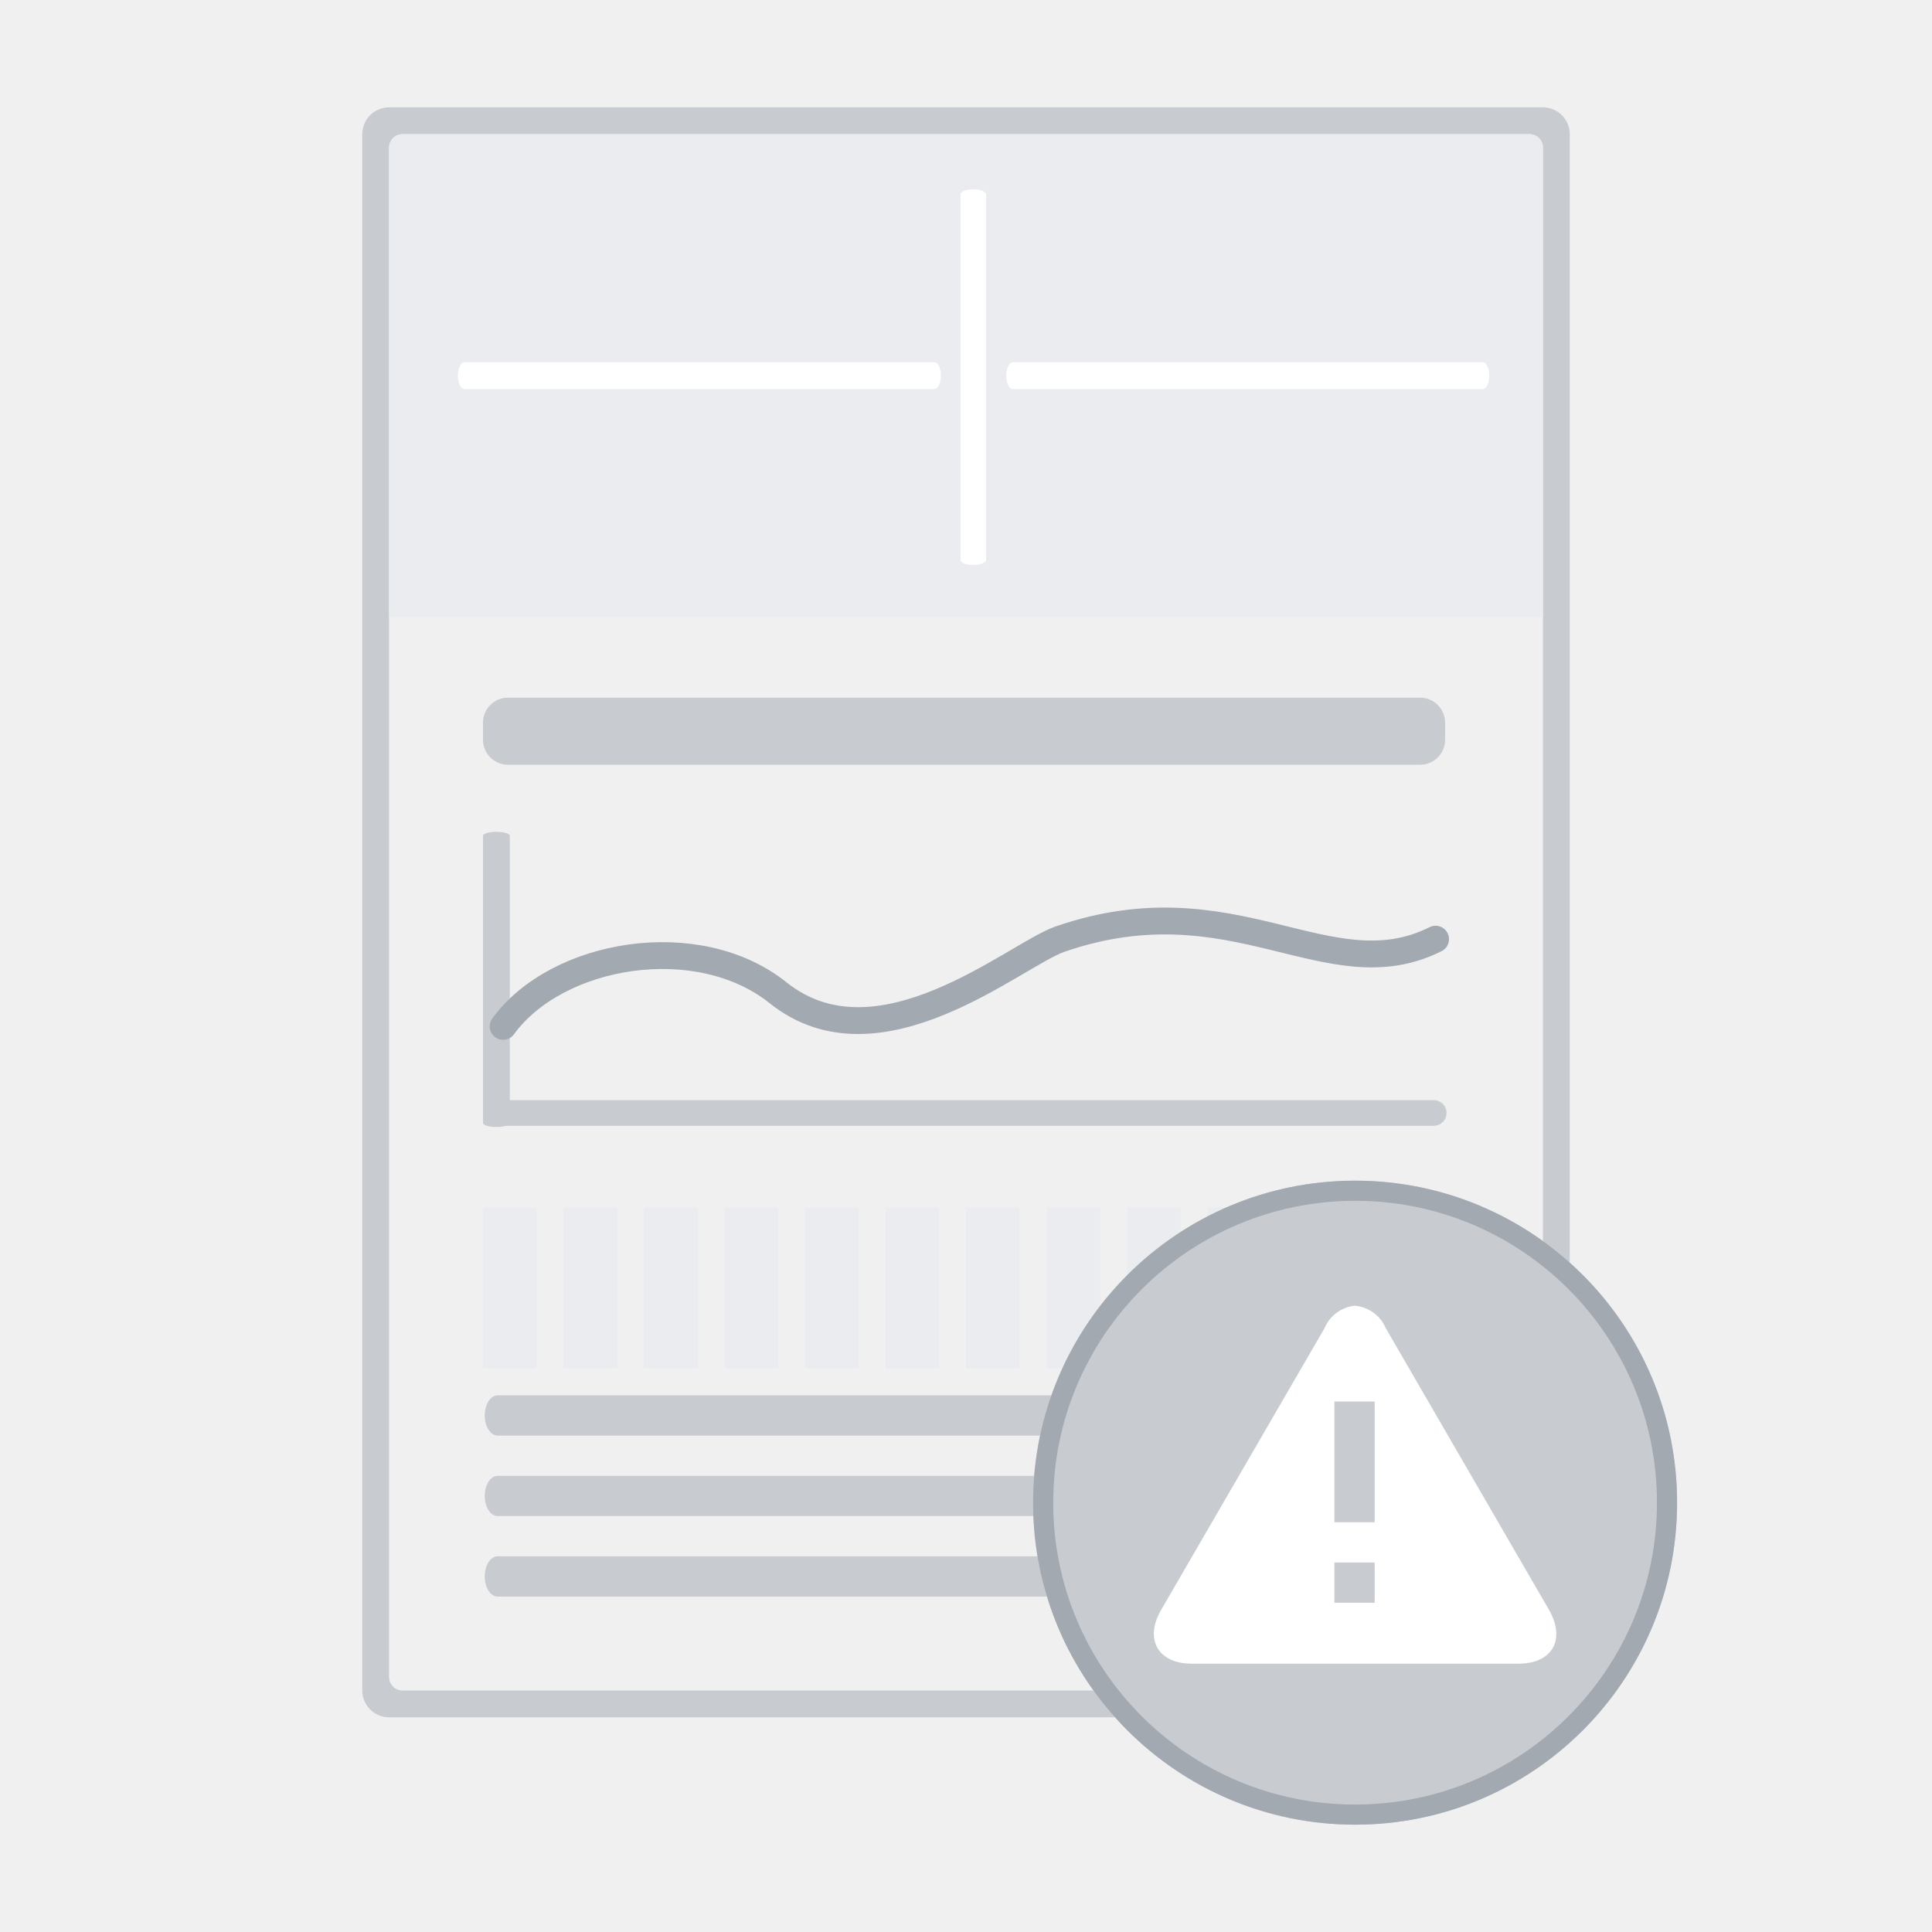
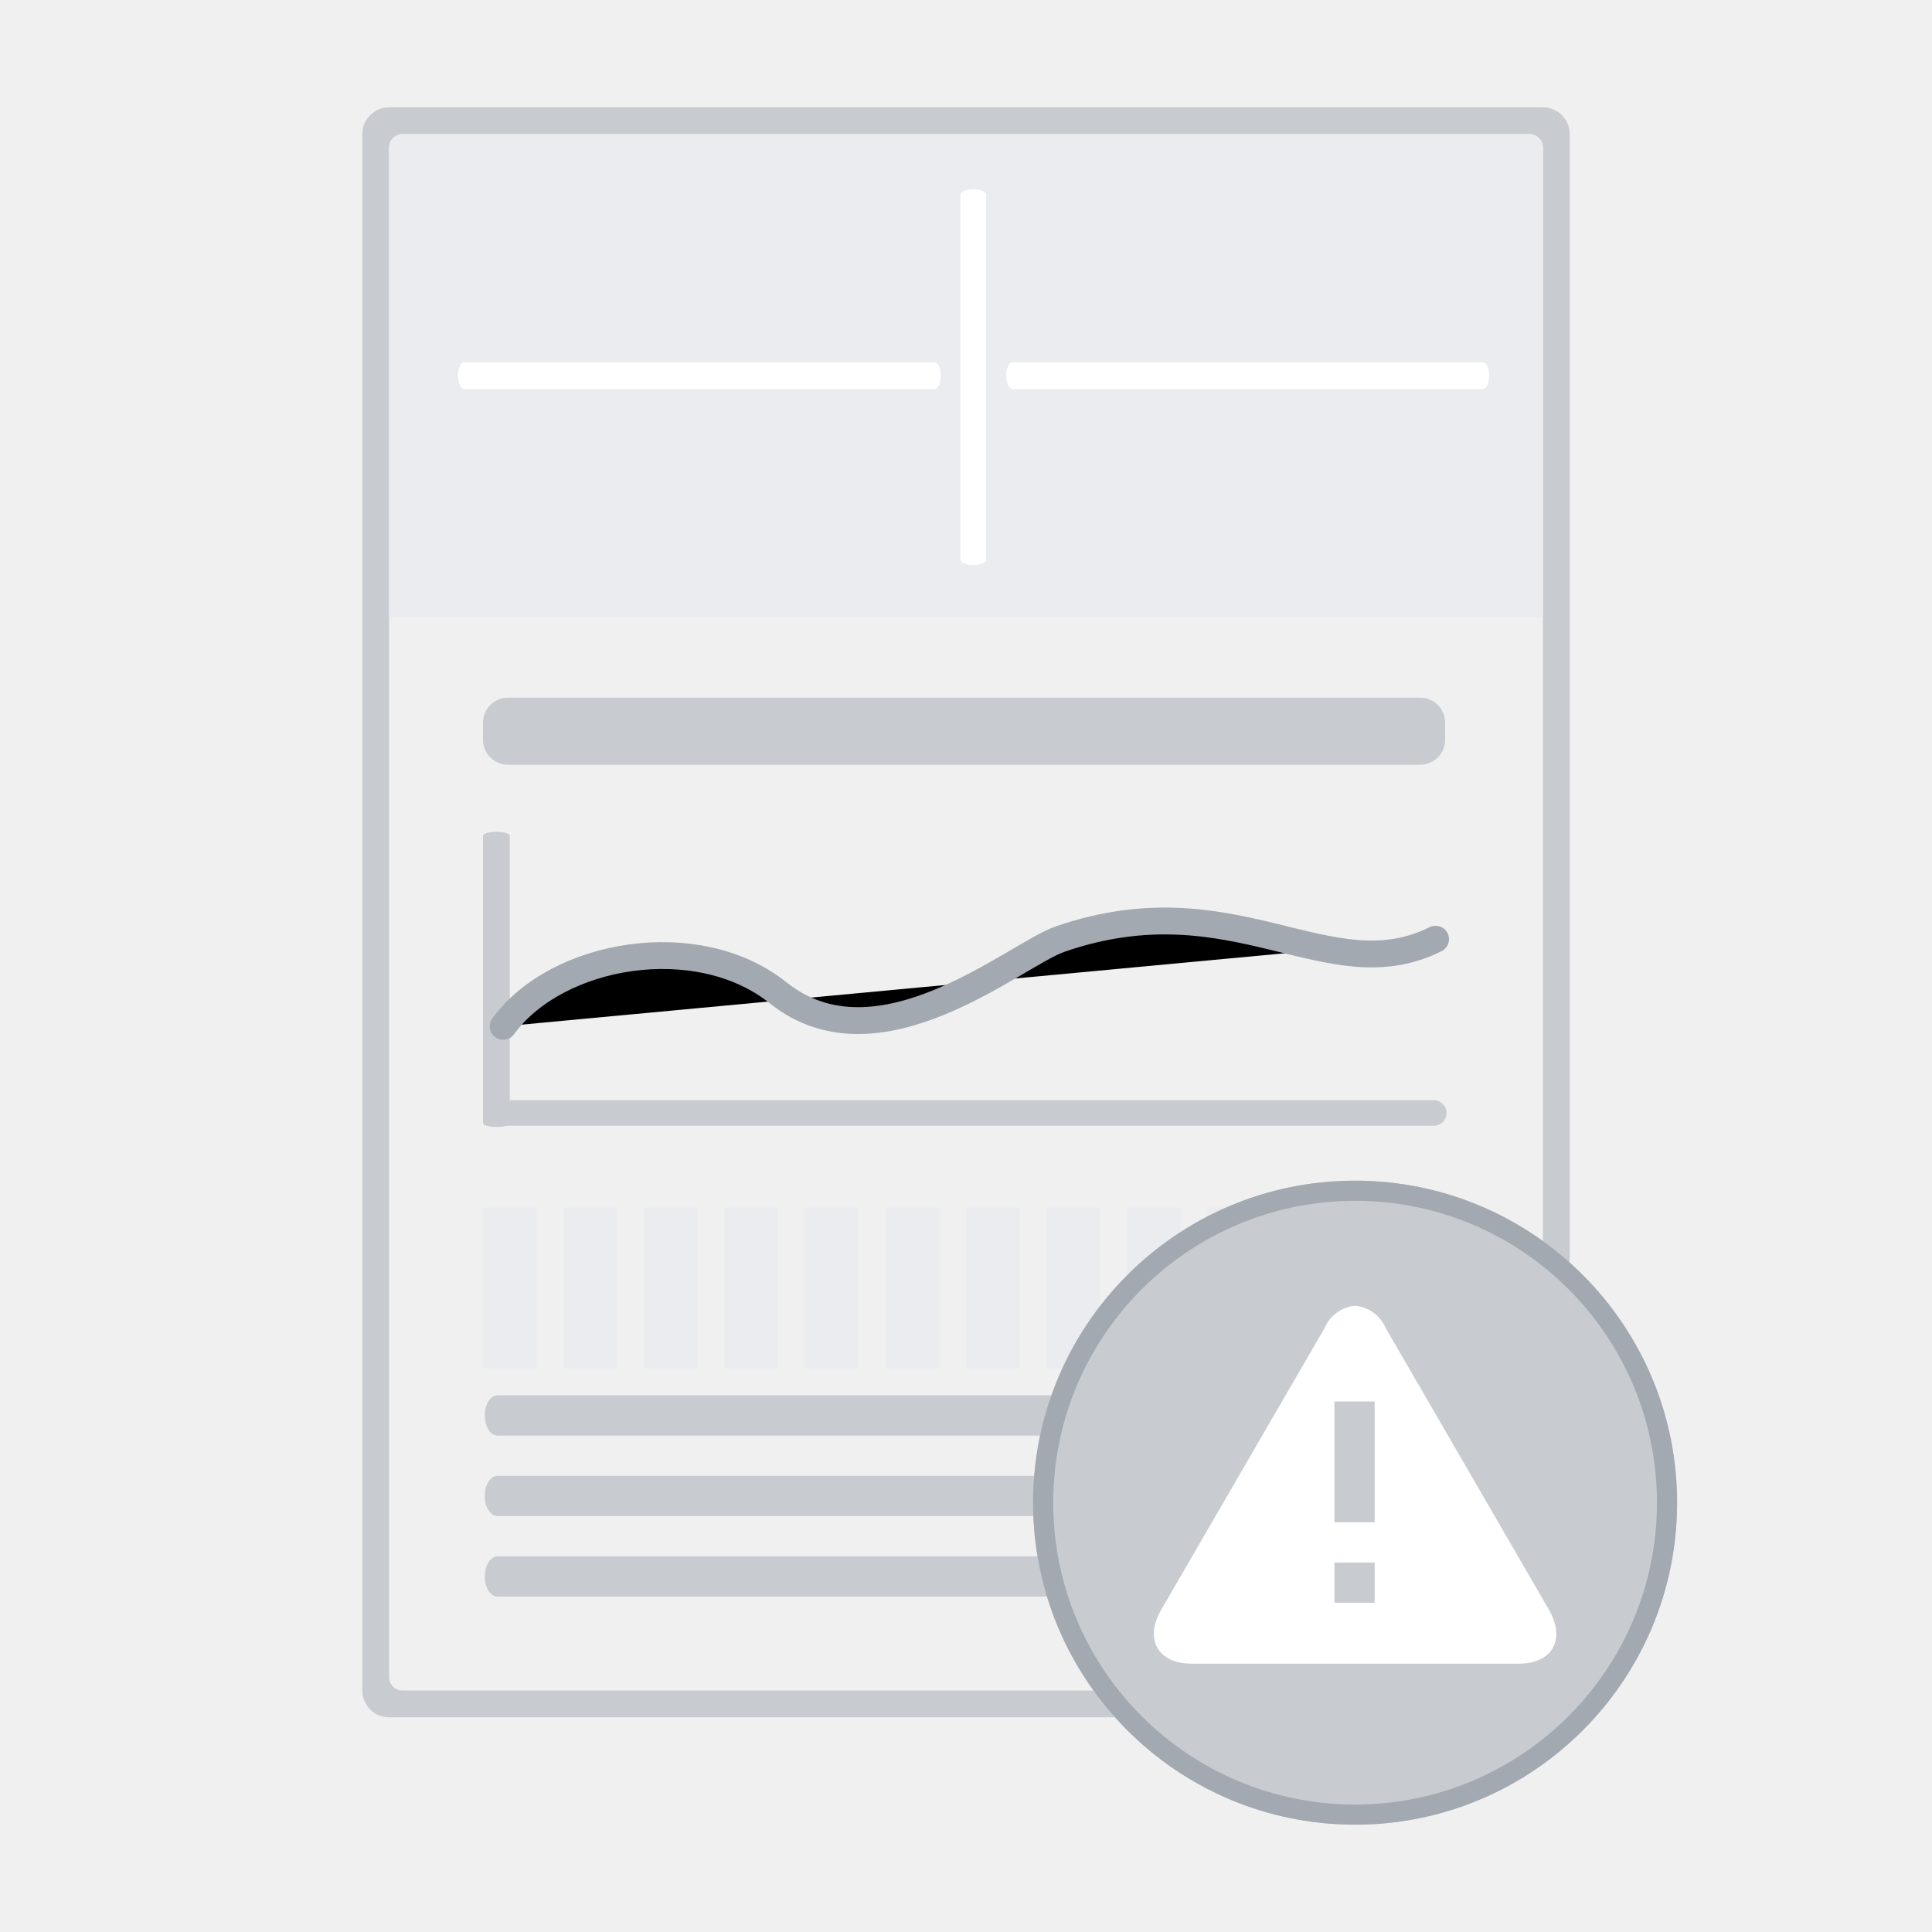
- <svg xmlns="http://www.w3.org/2000/svg" width="144" height="144" fill="none" viewBox="0 0 144 144">
-   <path fill="#c8ccd1" fill-rule="evenodd" d="M29 8a2 2 0 0 0-2 2v116a2 2 0 0 0 2 2h86a2 2 0 0 0 2-2V10a2 2 0 0 0-2-2zm1 2a1 1 0 0 0-1 1v114a1 1 0 0 0 1 1h84a1 1 0 0 0 1-1V11a1 1 0 0 0-1-1z" clip-rule="evenodd" />
+ <svg xmlns="http://www.w3.org/2000/svg" width="144" height="144" viewBox="0 0 144 144">
+   <path fill="#c8ccd1" fill-rule="evenodd" d="M29 8a2 2 0 0 0-2 2v116a2 2 0 0 0 2 2h86a2 2 0 0 0 2-2V10a2 2 0 0 0-2-2zm1 2a1 1 0 0 0-1 1v114a1 1 0 0 0 1 1h84a1 1 0 0 0 1-1V11a1 1 0 0 0-1-1z" />
  <path fill="#c8ccd1" d="M106.859 82h-69.77c-.53 0-.96.428-.96.955s.43.955.96.955h69.77c.53 0 .96-.428.96-.955a.96.96 0 0 0-.96-.955m0 22h-69.77c-.53 0-.96.672-.96 1.5s.43 1.5.96 1.5h69.77c.53 0 .96-.672.96-1.5s-.43-1.5-.96-1.5m0 6h-69.77c-.53 0-.96.672-.96 1.5s.43 1.5.96 1.5h69.77c.53 0 .96-.672.96-1.5s-.43-1.5-.96-1.5m0 6h-69.77c-.53 0-.96.672-.96 1.5s.43 1.5.96 1.5h69.77c.53 0 .96-.672.96-1.5s-.43-1.5-.96-1.5" />
  <path fill="#eaecf0" d="M36 90h4v12h-4zm36 0h4v12h-4zm-30 0h4v12h-4zm36 0h4v12h-4zm-30 0h4v12h-4zm36 0h4v12h-4zm-30 0h4v12h-4zm36 0h4v12h-4zm-30 0h4v12h-4zm36 0h4v12h-4zm-30 0h4v12h-4zm36 0h4v12h-4z" />
  <path fill="#c8ccd1" d="M36 62.295v21.41c0 .163.448.295 1 .295s1-.132 1-.295v-21.41c0-.163-.448-.295-1-.295s-1 .132-1 .295m70.799 28.435h-10.31a1.04 1.04 0 0 0-1.04 1.04v.01c0 .574.466 1.04 1.04 1.04h10.31a1.04 1.04 0 0 0 1.04-1.04v-.01a1.04 1.04 0 0 0-1.04-1.04M105.85 52H37.86A1.86 1.86 0 0 0 36 53.86v1.28A1.86 1.86 0 0 0 37.86 57h67.99a1.86 1.86 0 0 0 1.86-1.86v-1.28a1.86 1.86 0 0 0-1.86-1.86" />
  <path fill="#eaecf0" d="M114 10H30a1 1 0 0 0-1 1v35h86V11a1 1 0 0 0-1-1" />
  <path fill="#fff" d="M69.647 27H34.61c-.266 0-.482.448-.482 1s.216 1 .482 1h35.036c.266 0 .482-.448.482-1s-.216-1-.482-1Zm40.871 0H75.482c-.266 0-.482.448-.482 1s.216 1 .482 1h35.036c.266 0 .482-.448.482-1s-.216-1-.482-1M73.5 41.735v-27.25c0-.207-.428-.375-.955-.375s-.955.168-.955.375v27.25c0 .207.428.375.955.375s.955-.168.955-.375" />
  <path fill="#c8ccd1" d="M101 136c13.255 0 24-10.745 24-24s-10.745-24-24-24-24 10.745-24 24 10.745 24 24 24" />
  <path fill="#a2a9b1" d="M101 89.5A22.5 22.5 0 1 1 78.5 112 22.52 22.52 0 0 1 101 89.5m0-1.5a24 24 0 1 0 0 48.001A24 24 0 0 0 101 88" />
  <path fill="#fff" d="m115.46 120-12.17-21a2.78 2.78 0 0 0-2.29-1.68A2.75 2.75 0 0 0 98.72 99l-12.18 21c-1.26 2.18-.23 4 2.28 4h24.36c2.51 0 3.54-1.78 2.28-4m-13-.54h-3v-3h3zm0-6h-3v-9h3z" />
  <path stroke="#a2a9b1" stroke-linecap="round" stroke-width="2" d="M37.5 76.5C41.5 71 52 69.2 58 74c7.5 6 17.659-2.844 21-4 13-4.5 20 4 28 0" />
</svg>
